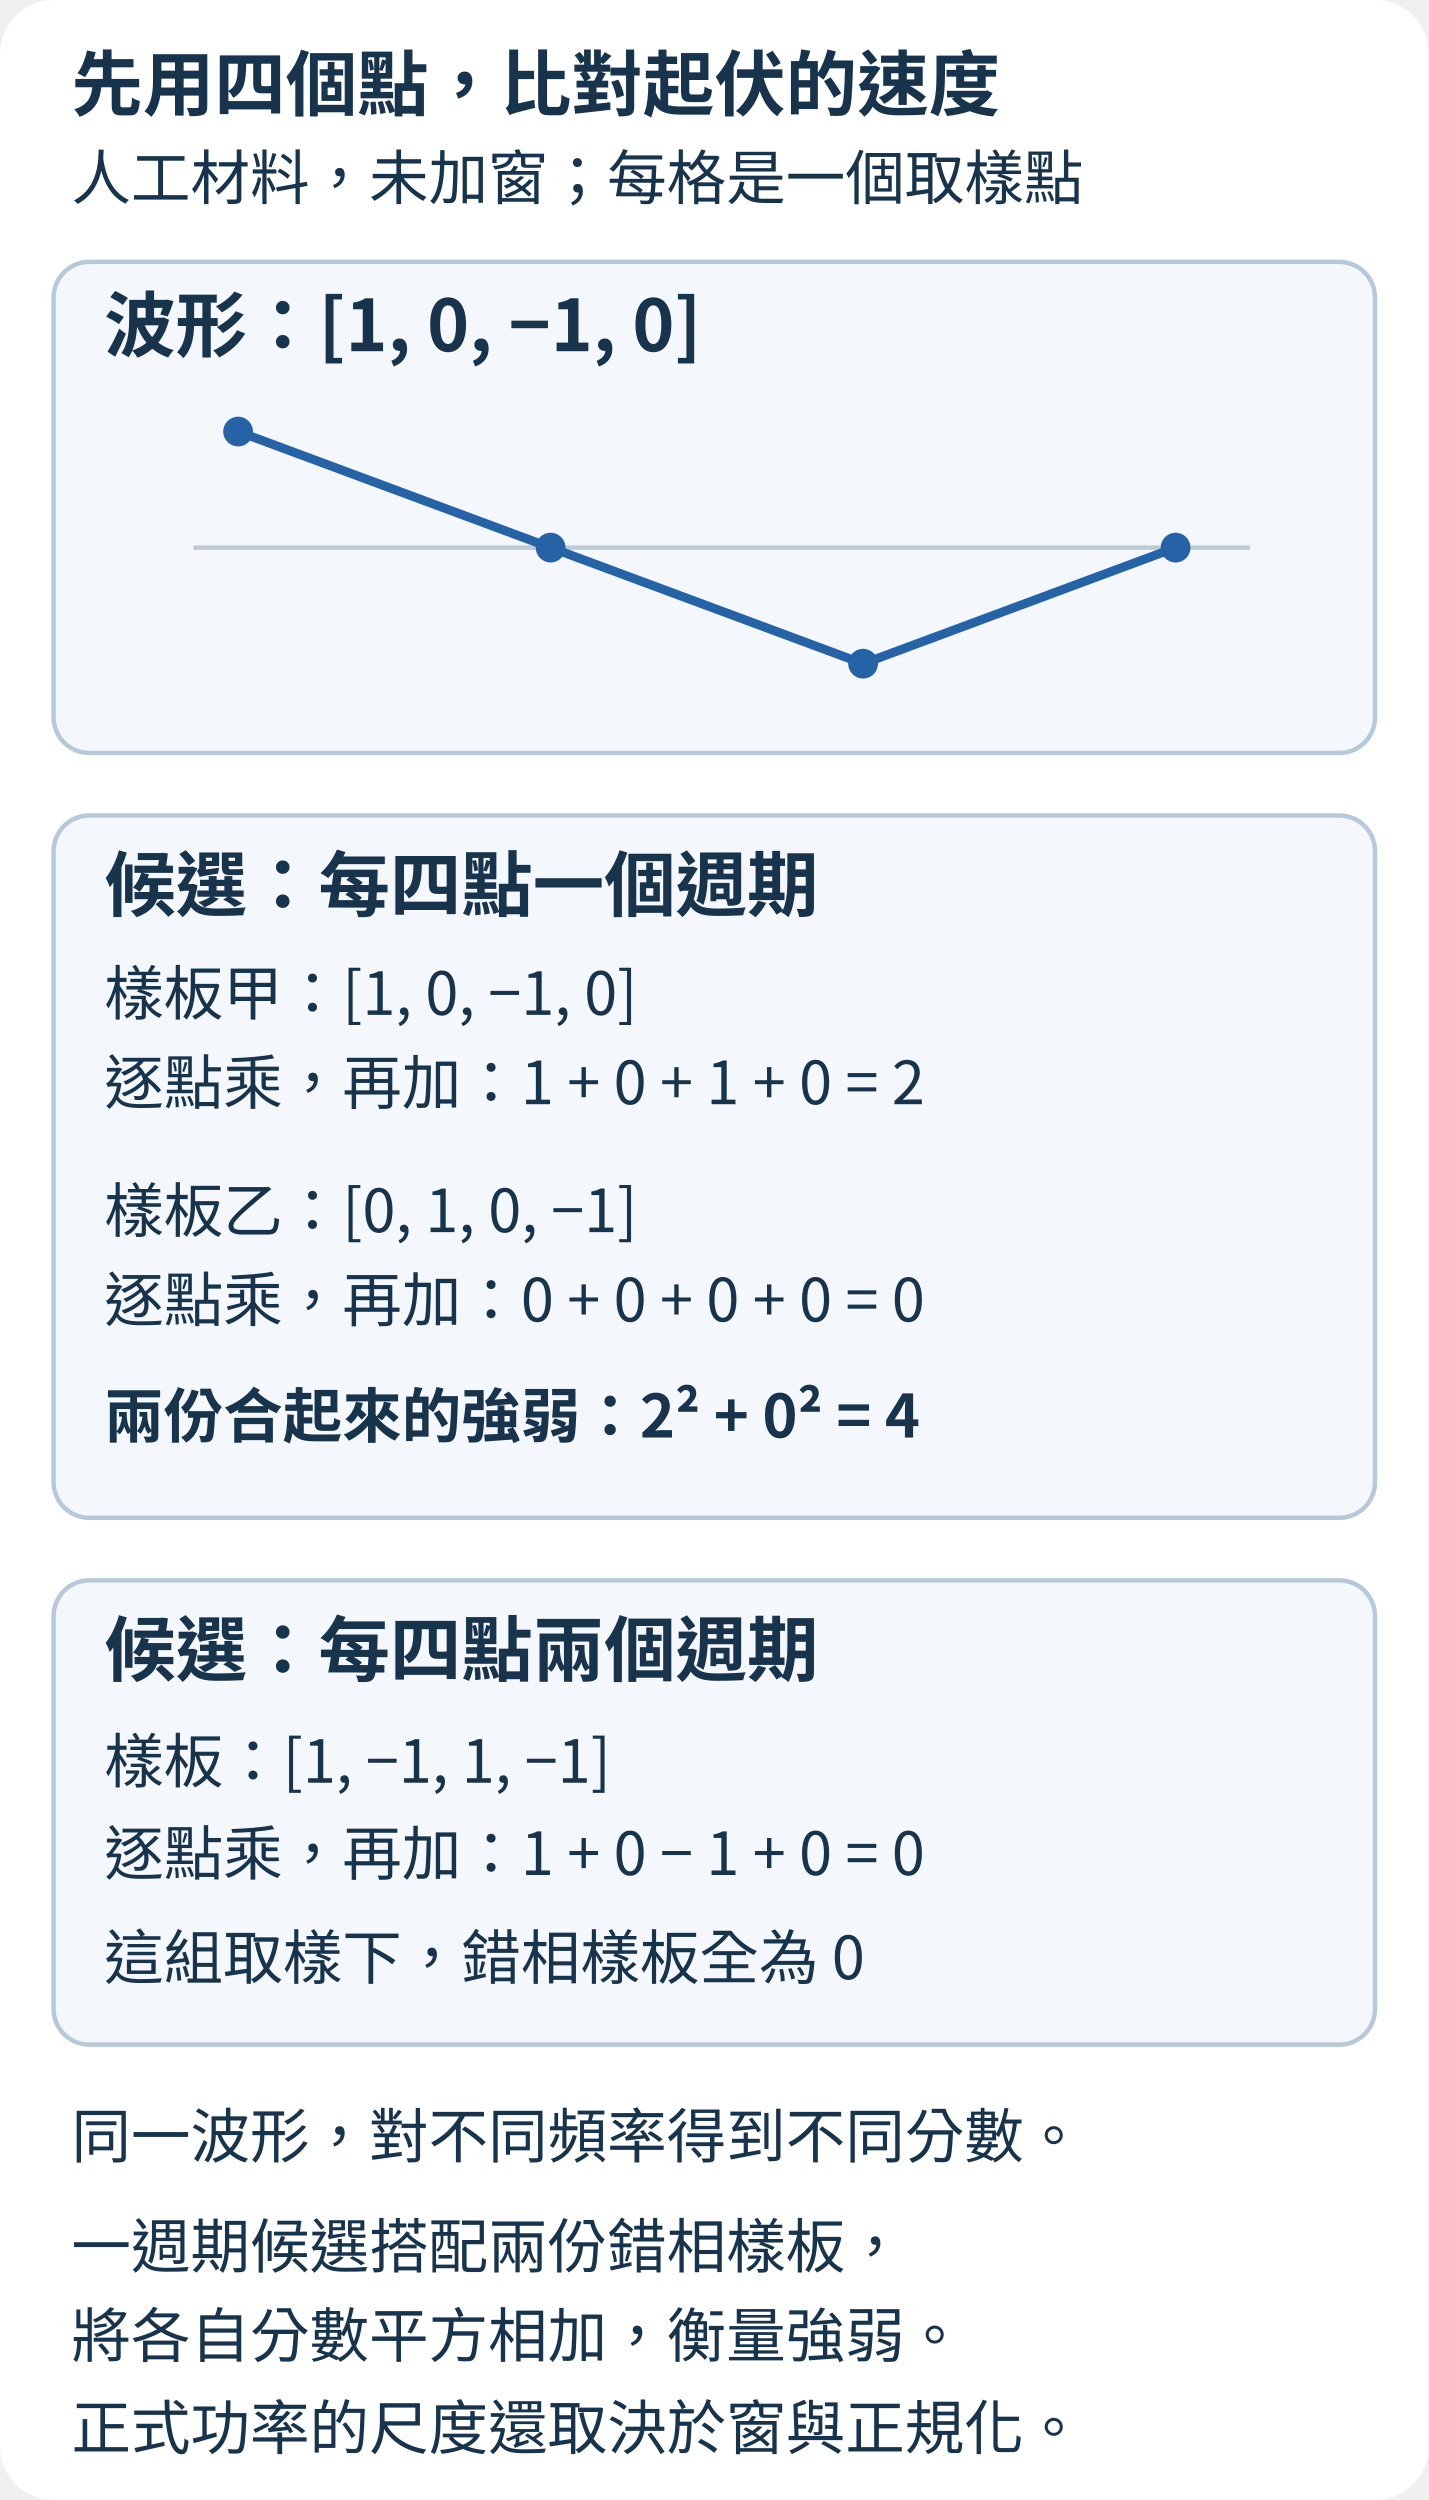
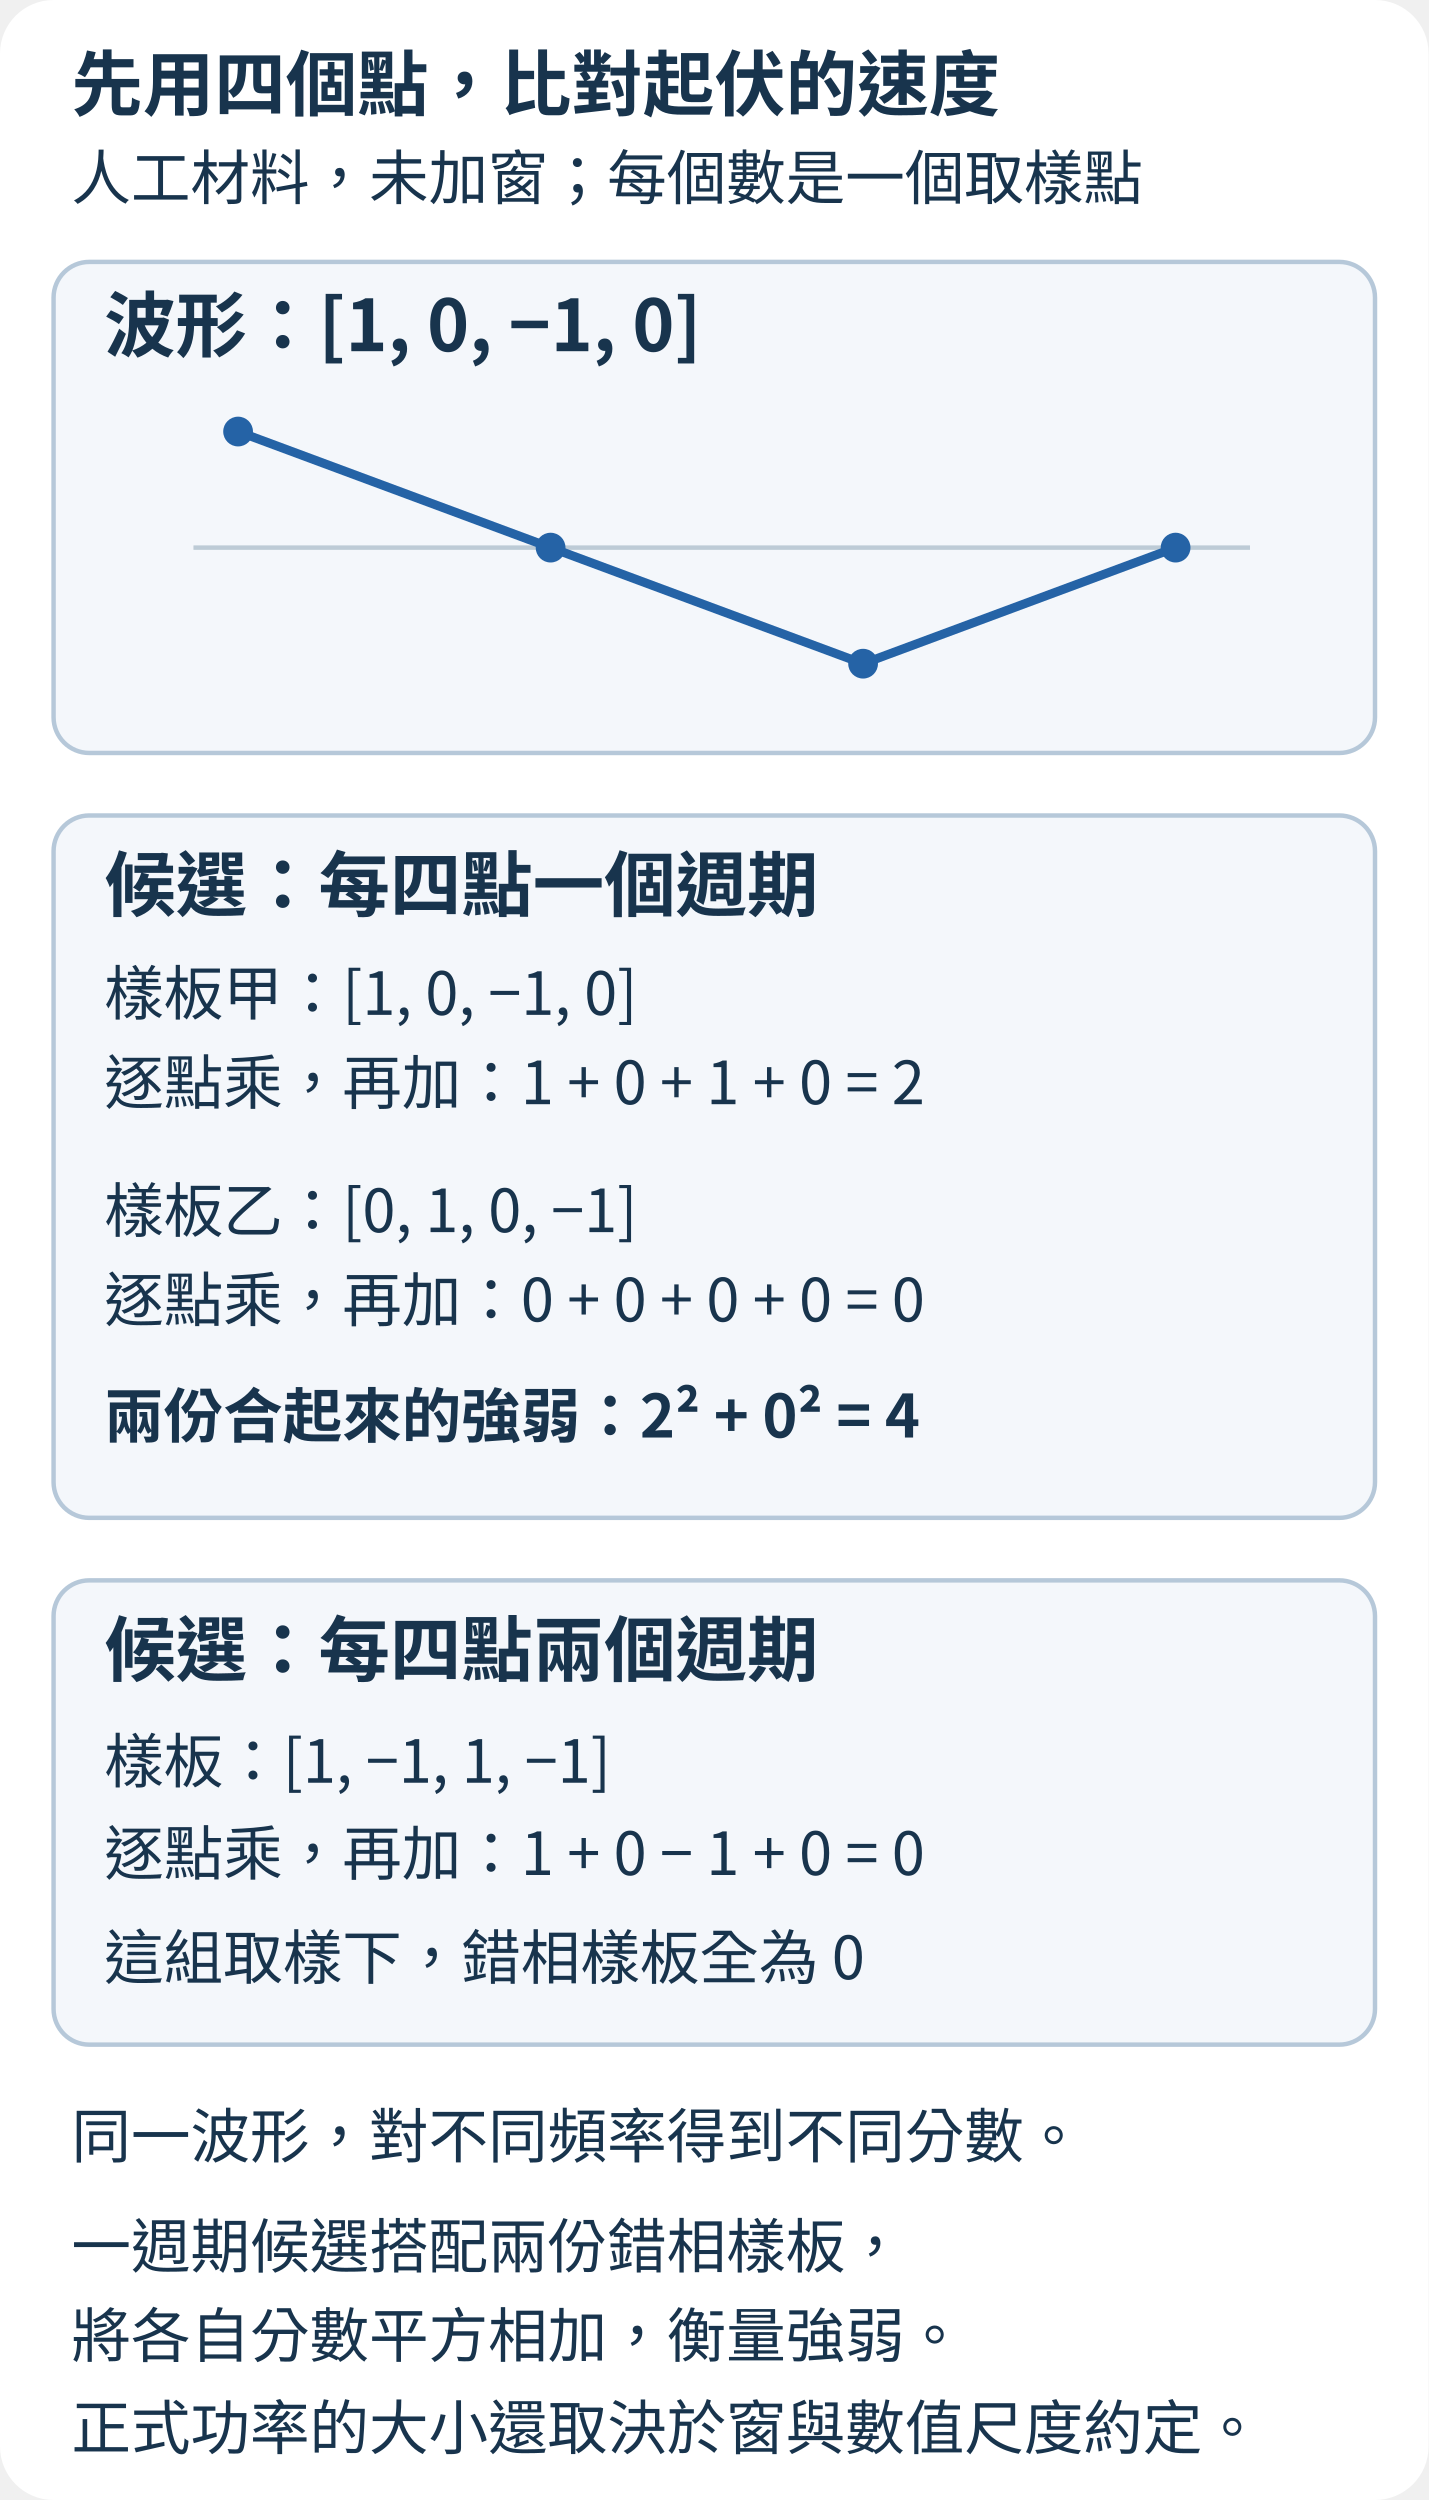
<svg xmlns="http://www.w3.org/2000/svg" width="480" height="840" viewBox="0 0 480 840" role="img" aria-labelledby="title desc">
  <style>text{font-family:"Noto Sans CJK TC","Noto Sans",sans-serif;fill:#18344d;font-size:20px}.heading{font-size:24px;font-weight:700}.small{font-size:20px}.panel{fill:#f4f7fb;stroke:#b6c8d9;stroke-width:1.5}.line{fill:none;stroke-width:3;stroke-linejoin:round}.axis{stroke:#bdcbd6;stroke-width:1.5}.value{font-size:20px;font-weight:600}</style>
  <rect width="480" height="840" rx="18" fill="#ffffff" />
  <text x="24" y="37" class="heading">先用四個點，比對起伏的速度</text>
-   <text x="24" y="67" class="small">人工材料，未加窗；每格是一個取樣點</text>
+   <text x="24" y="67" class="small">人工材料，未加窗；每個數是一個取樣點</text>
  <rect x="18" y="88" width="444" height="165" rx="12" class="panel" />
  <text x="35" y="118" class="heading">波形：[1, 0, −1, 0]</text>
  <line x1="65" y1="184" x2="420" y2="184" class="axis" />
  <polyline points="80,145 185,184 290,223 395,184" class="line" stroke="#2563a6" />
  <g fill="#2563a6">
    <circle cx="80" cy="145" r="5" />
    <circle cx="185" cy="184" r="5" />
    <circle cx="290" cy="223" r="5" />
    <circle cx="395" cy="184" r="5" />
  </g>
  <rect x="18" y="274" width="444" height="236" rx="12" class="panel" />
  <text x="35" y="306" class="heading">候選：每四點一個週期</text>
  <text x="35" y="341">樣板甲：[1, 0, −1, 0]</text>
  <text x="35" y="371">逐點乘，再加：1 + 0 + 1 + 0 = 2</text>
  <text x="35" y="414">樣板乙：[0, 1, 0, −1]</text>
  <text x="35" y="444">逐點乘，再加：0 + 0 + 0 + 0 = 0</text>
  <text x="35" y="483" class="value">兩份合起來的強弱：2² + 0² = 4</text>
  <rect x="18" y="531" width="444" height="156" rx="12" class="panel" />
  <text x="35" y="563" class="heading">候選：每四點兩個週期</text>
  <text x="35" y="599">樣板：[1, −1, 1, −1]</text>
  <text x="35" y="630">逐點乘，再加：1 + 0 − 1 + 0 = 0</text>
  <text x="35" y="665" class="small">這組取樣下，錯相樣板全為 0</text>
  <text x="24" y="725">同一波形，對不同頻率得到不同分數。</text>
  <text x="24" y="762">一週期候選搭配兩份錯相樣板，</text>
  <text x="24" y="792">將各自分數平方相加，衡量強弱。</text>
-   <text x="24" y="823" class="small">正式功率的尺度還取決於窗與正規化。</text>
+   <text x="24" y="823" class="small">正式功率的大小還取決於窗與數值尺度約定。</text>
</svg>
